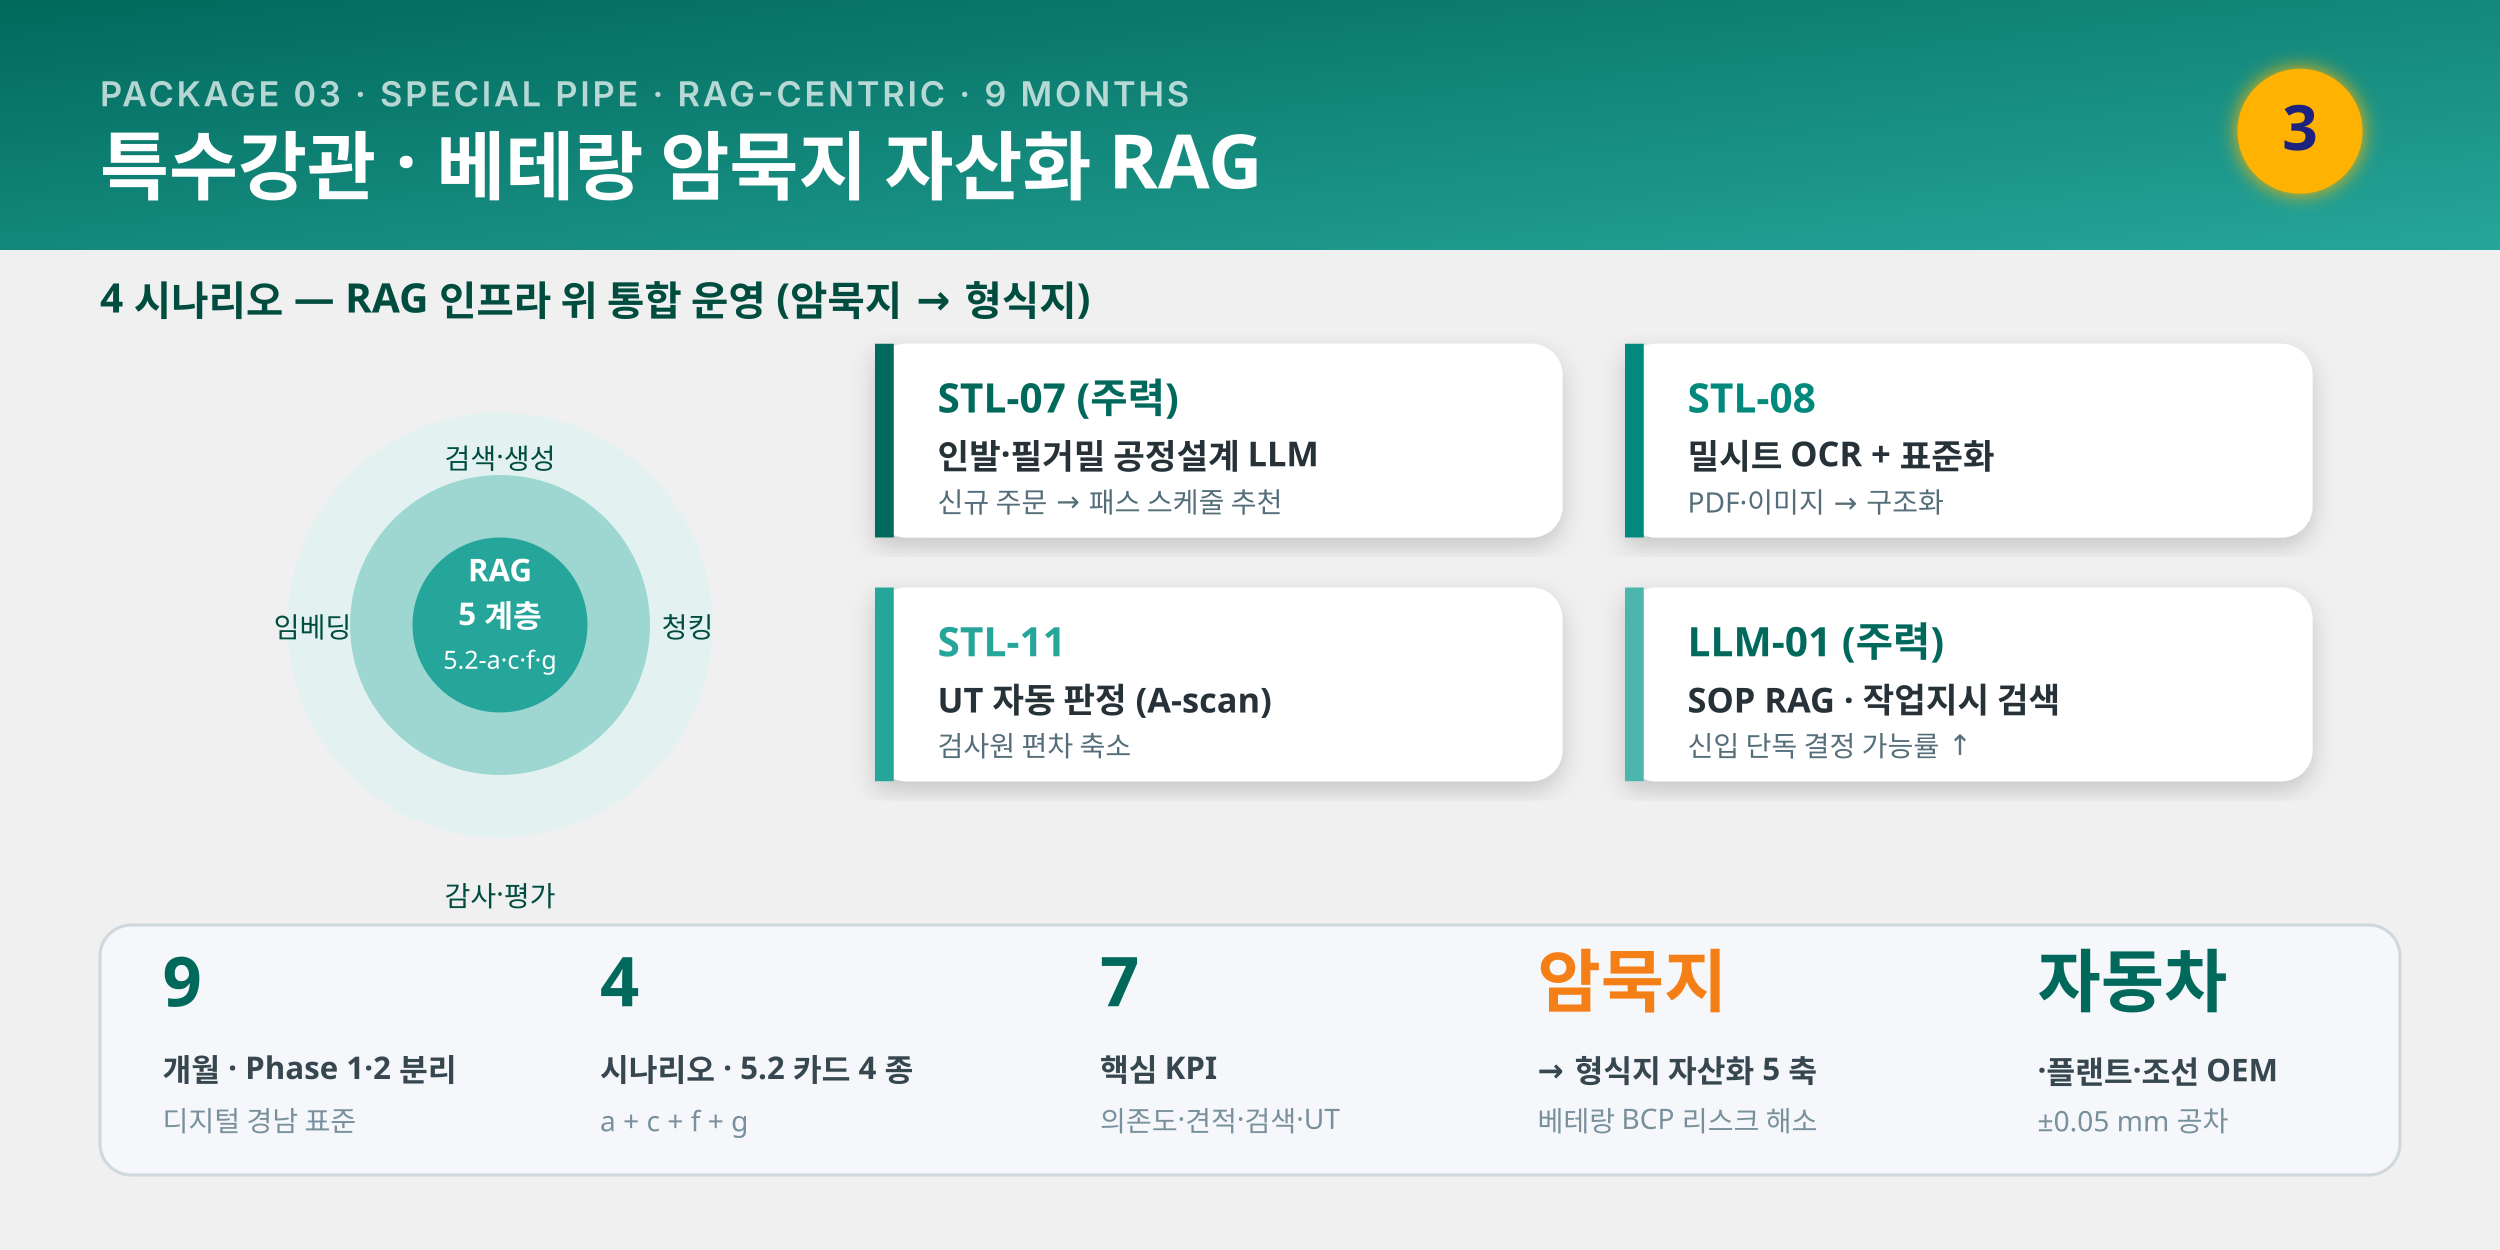
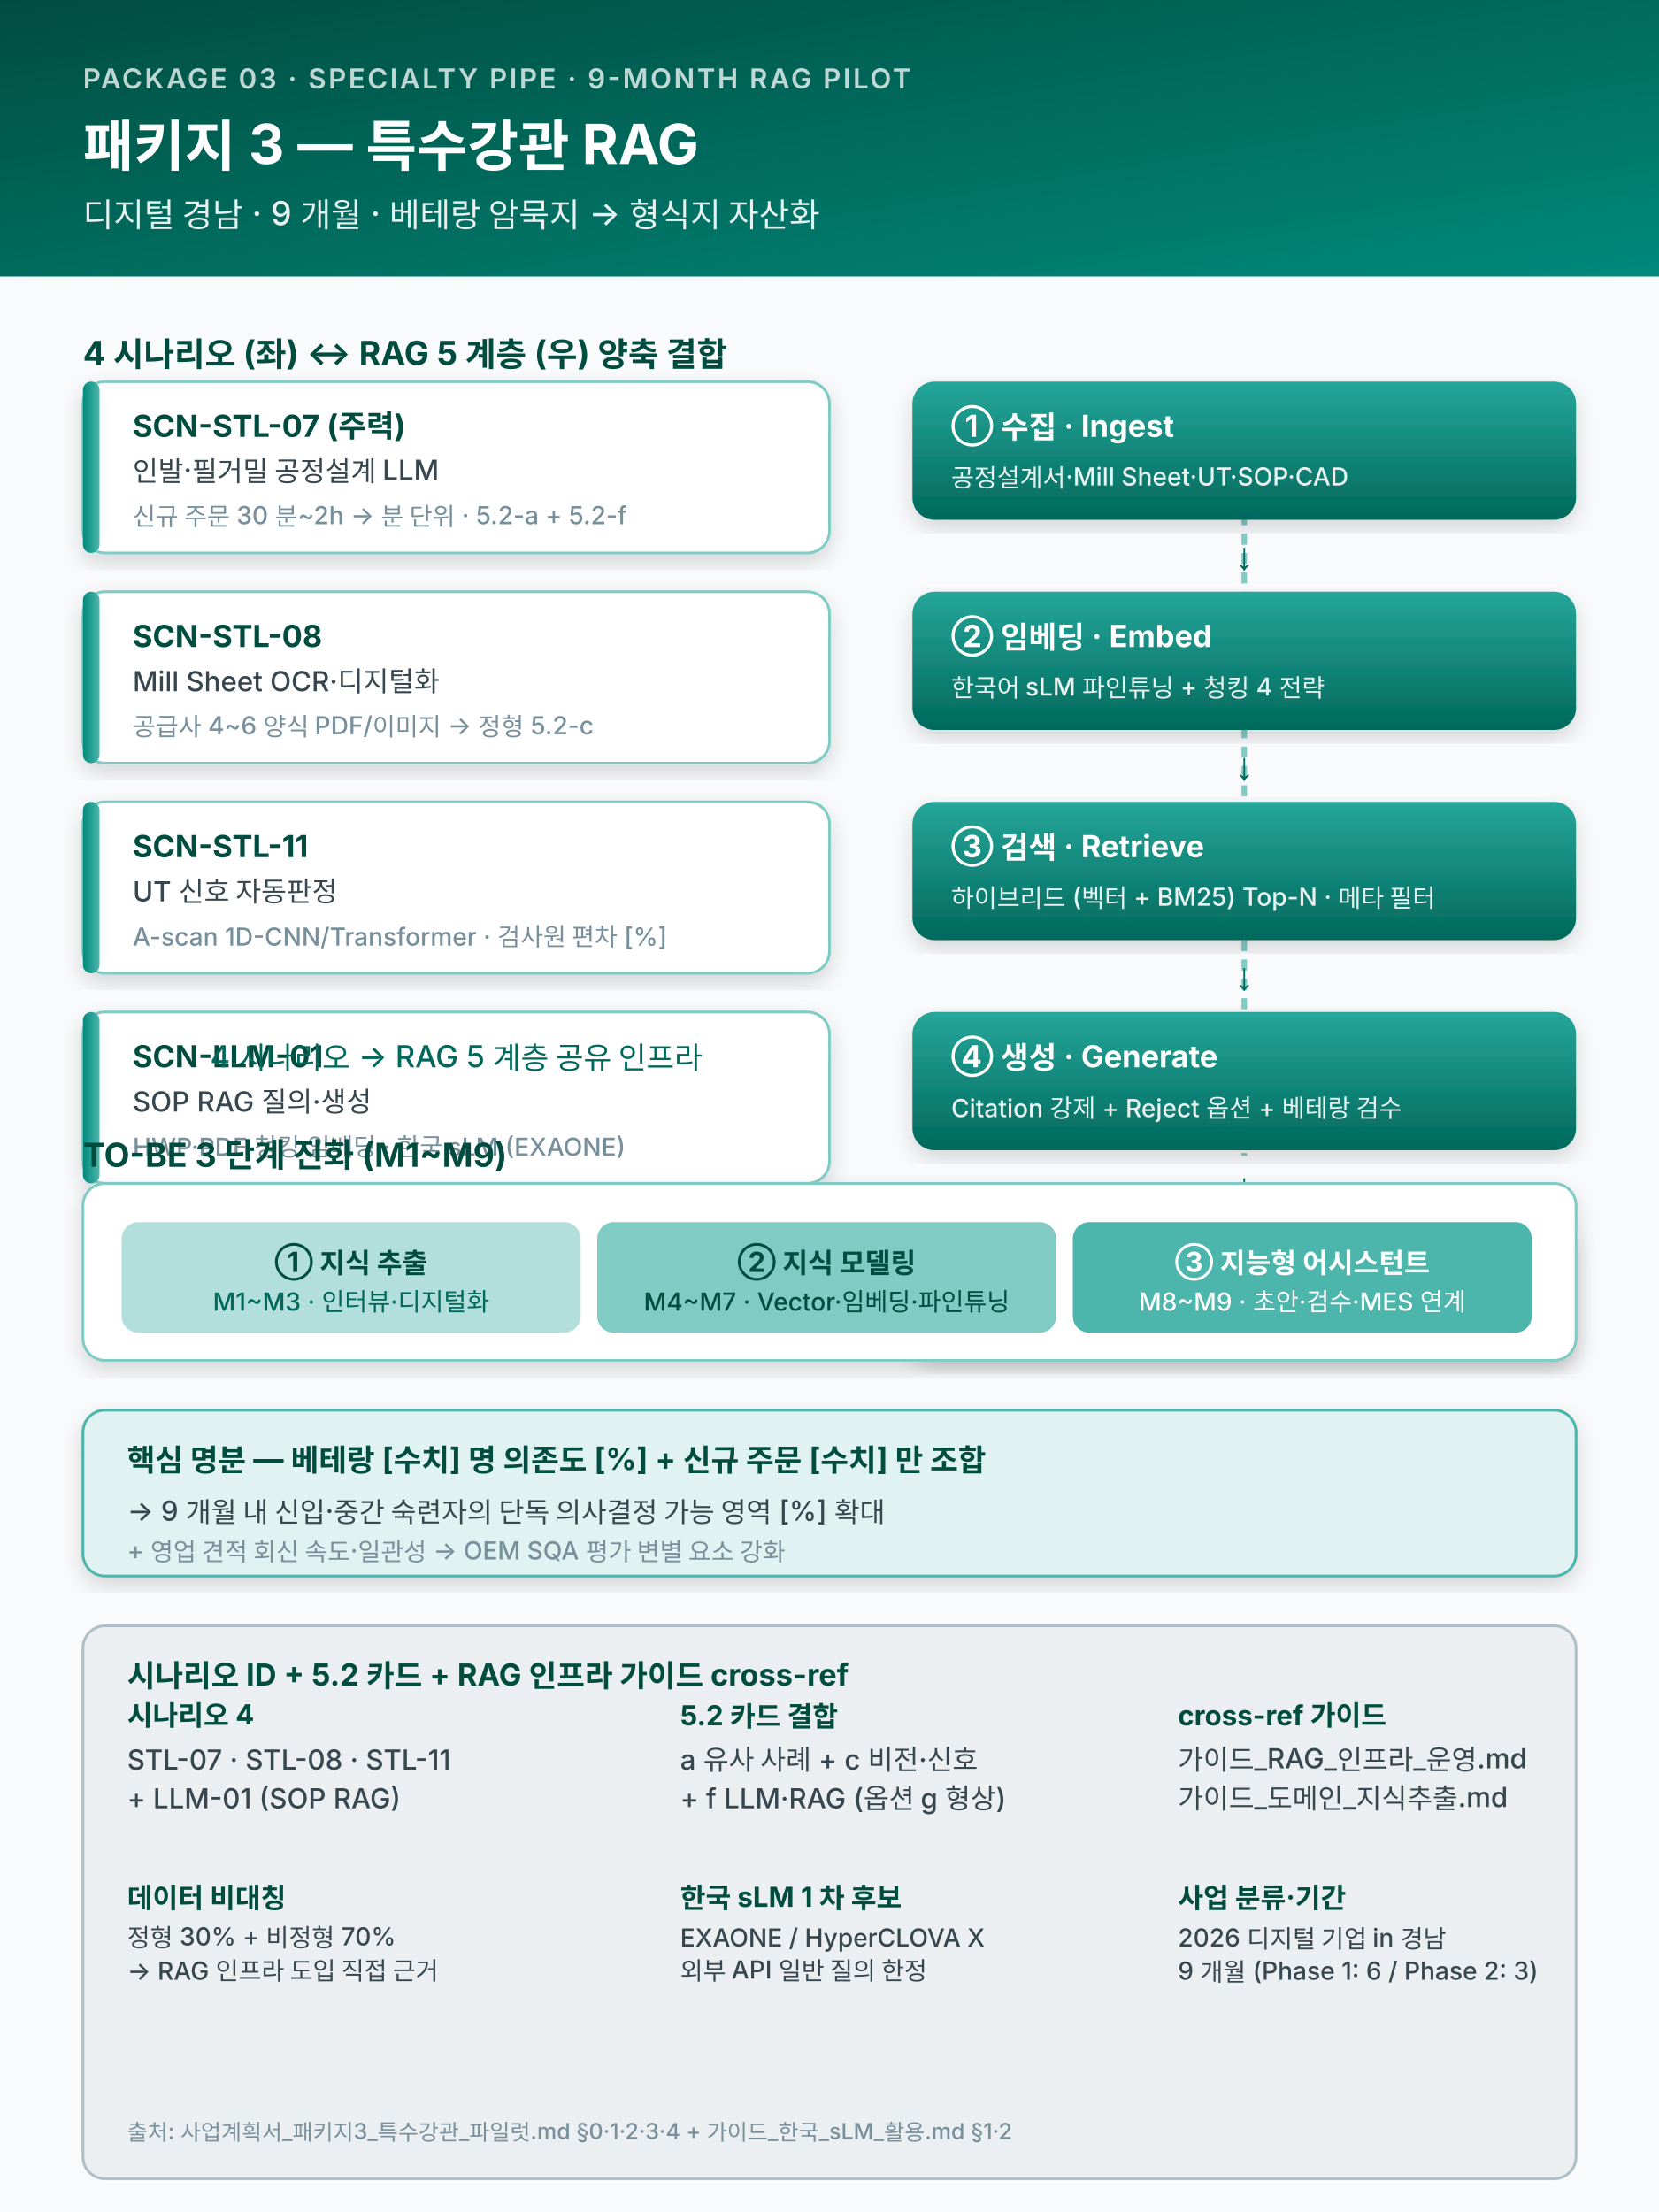
- <svg xmlns="http://www.w3.org/2000/svg" viewBox="0 0 800 400" role="img" aria-label="패키지 3 — 특수강관 (디지털 경남 9 개월, RAG 중심 4 시나리오)" class="zoomable">
+ <svg xmlns="http://www.w3.org/2000/svg" viewBox="0 0 600 800" role="img" aria-label="패키지 3 — 특수강관 RAG 9 개월 (4 시나리오 + RAG 5 계층 수집·임베딩·검색·생성·감사 위→아래 흐름)" class="zoomable">
  <defs>
-     <linearGradient id="pkg3-bg" x1="0" y1="0" x2="1" y2="1">
-       <stop offset="0%" stop-color="#00695C" />
-       <stop offset="100%" stop-color="#26A69A" />
+     <linearGradient id="pkg3-header" x1="0" y1="0" x2="1" y2="1">
+       <stop offset="0%" stop-color="#004D40" />
+       <stop offset="100%" stop-color="#00897B" />
+     </linearGradient>
+     <linearGradient id="pkg3-rag" x1="0" y1="0" x2="0" y2="1">
+       <stop offset="0%" stop-color="#26A69A" />
+       <stop offset="100%" stop-color="#00695C" />
+     </linearGradient>
+     <linearGradient id="pkg3-scn" x1="0" y1="0" x2="1" y2="0">
+       <stop offset="0%" stop-color="#00897B" />
+       <stop offset="100%" stop-color="#4DB6AC" />
    </linearGradient>
    <filter id="pkg3-shadow" x="-10%" y="-10%" width="120%" height="120%">
-       <feDropShadow dx="0" dy="3" stdDeviation="4" flood-color="#000" flood-opacity="0.18" />
-     </filter>
-     <filter id="pkg3-glow" x="-50%" y="-50%" width="200%" height="200%">
-       <feGaussianBlur stdDeviation="3" result="blur" />
-       <feMerge>
-         <feMergeNode in="blur" />
-         <feMergeNode in="SourceGraphic" />
-       </feMerge>
+       <feDropShadow dx="0" dy="3" stdDeviation="4" flood-color="#000" flood-opacity="0.15" />
    </filter>
    <style>
-       .ko { font-family: 'Pretendard', 'Apple SD Gothic Neo', sans-serif; font-weight: 700; }
-       .ko-r { font-family: 'Pretendard', 'Apple SD Gothic Neo', sans-serif; font-weight: 500; }
-       .en { font-family: 'Inter', sans-serif; font-weight: 600; letter-spacing: 0.08em; }
+       .ko { font-family: 'Pretendard', system-ui, -apple-system, sans-serif; font-weight: 700; }
+       .ko-r { font-family: 'Pretendard', system-ui, -apple-system, sans-serif; font-weight: 500; }
+       .en { font-family: 'Pretendard', system-ui, -apple-system, sans-serif; font-weight: 600; letter-spacing: 0.08em; }
    </style>
  </defs>
-   <rect width="800" height="80" fill="url(#pkg3-bg)" />
-   <text x="32" y="34" class="en" fill="rgba(255,255,255,0.7)" font-size="11">PACKAGE 03 · SPECIAL PIPE · RAG-CENTRIC · 9 MONTHS</text>
-   <text x="32" y="62" class="ko" fill="white" font-size="24">특수강관 · 베테랑 암묵지 자산화 RAG</text>
-   <g transform="translate(700, 22)" filter="url(#pkg3-glow)">
-     <circle cx="36" cy="20" r="20" fill="#FFB300" />
-     <text x="36" y="26" text-anchor="middle" class="ko" fill="#1A237E" font-size="20">3</text>
+   <rect width="600" height="800" fill="#F8FAFC" />
+   <rect width="600" height="100" fill="url(#pkg3-header)" />
+   <text x="30" y="32" class="en" fill="rgba(255,255,255,0.75)" font-size="10">PACKAGE 03 · SPECIALTY PIPE · 9-MONTH RAG PILOT</text>
+   <text x="30" y="60" class="ko" fill="white" font-size="20">패키지 3 — 특수강관 RAG</text>
+   <text x="30" y="82" class="ko-r" fill="rgba(255,255,255,0.9)" font-size="12">디지털 경남 · 9 개월 · 베테랑 암묵지 → 형식지 자산화</text>
+   <g transform="translate(30, 118)">
+     <text x="0" y="14" class="ko" fill="#004D40" font-size="12">4 시나리오 (좌) ↔ RAG 5 계층 (우) 양축 결합</text>
  </g>
-   <g transform="translate(32, 100)">
-     <text x="0" y="0" class="ko" fill="#004D40" font-size="13">4 시나리오 — RAG 인프라 위 통합 운영 (암묵지 → 형식지)</text>
-   </g>
-   <g transform="translate(80, 130)">
-     <circle cx="80" cy="70" r="68" fill="#E0F2F1" opacity="0.8" />
-     <circle cx="80" cy="70" r="48" fill="#80CBC4" opacity="0.7" />
-     <circle cx="80" cy="70" r="28" fill="#26A69A" />
-     <text x="80" y="56" text-anchor="middle" class="ko" fill="white" font-size="10">RAG</text>
-     <text x="80" y="70" text-anchor="middle" class="ko" fill="white" font-size="10">5 계층</text>
-     <text x="80" y="84" text-anchor="middle" class="ko-r" fill="white" font-size="8">5.2-a·c·f·g</text>
-     <text x="80" y="20" text-anchor="middle" class="ko-r" fill="#004D40" font-size="9">검색·생성</text>
-     <text x="20" y="74" text-anchor="middle" class="ko-r" fill="#004D40" font-size="9">임베딩</text>
-     <text x="140" y="74" text-anchor="middle" class="ko-r" fill="#004D40" font-size="9">청킹</text>
-     <text x="80" y="160" text-anchor="middle" class="ko-r" fill="#004D40" font-size="9">감사·평가</text>
-   </g>
-   <g transform="translate(280, 110)">
+   <g transform="translate(30, 138)">
    <g filter="url(#pkg3-shadow)">
-       <rect width="220" height="62" rx="10" fill="white" />
-       <rect width="6" height="62" fill="#00695C" />
-       <text x="20" y="22" class="ko" fill="#00695C" font-size="13">STL-07 (주력)</text>
-       <text x="20" y="40" class="ko" fill="#263238" font-size="11">인발·필거밀 공정설계 LLM</text>
-       <text x="20" y="54" class="ko-r" fill="#546E7A" font-size="9">신규 주문 → 패스 스케줄 추천</text>
+       <rect width="270" height="62" rx="8" fill="white" stroke="#80CBC4" stroke-width="1" />
+       <rect width="6" height="62" rx="3" fill="url(#pkg3-scn)" />
+       <text x="18" y="20" class="ko" fill="#004D40" font-size="11">SCN-STL-07 (주력)</text>
+       <text x="18" y="36" class="ko-r" fill="#37474F" font-size="10">인발·필거밀 공정설계 LLM</text>
+       <text x="18" y="52" class="ko-r" fill="#78909C" font-size="9">신규 주문 30 분~2h → 분 단위 · 5.2-a + 5.2-f</text>
    </g>
-     <g filter="url(#pkg3-shadow)" transform="translate(240, 0)">
-       <rect width="220" height="62" rx="10" fill="white" />
-       <rect width="6" height="62" fill="#00897B" />
-       <text x="20" y="22" class="ko" fill="#00897B" font-size="13">STL-08</text>
-       <text x="20" y="40" class="ko" fill="#263238" font-size="11">밀시트 OCR + 표준화</text>
-       <text x="20" y="54" class="ko-r" fill="#546E7A" font-size="9">PDF·이미지 → 구조화</text>
+     <g transform="translate(0, 76)" filter="url(#pkg3-shadow)">
+       <rect width="270" height="62" rx="8" fill="white" stroke="#80CBC4" stroke-width="1" />
+       <rect width="6" height="62" rx="3" fill="url(#pkg3-scn)" />
+       <text x="18" y="20" class="ko" fill="#004D40" font-size="11">SCN-STL-08</text>
+       <text x="18" y="36" class="ko-r" fill="#37474F" font-size="10">Mill Sheet OCR·디지털화</text>
+       <text x="18" y="52" class="ko-r" fill="#78909C" font-size="9">공급사 4~6 양식 PDF/이미지 → 정형 5.2-c</text>
    </g>
-     <g filter="url(#pkg3-shadow)" transform="translate(0, 78)">
-       <rect width="220" height="62" rx="10" fill="white" />
-       <rect width="6" height="62" fill="#26A69A" />
-       <text x="20" y="22" class="ko" fill="#26A69A" font-size="13">STL-11</text>
-       <text x="20" y="40" class="ko" fill="#263238" font-size="11">UT 자동 판정 (A-scan)</text>
-       <text x="20" y="54" class="ko-r" fill="#546E7A" font-size="9">검사원 편차 축소</text>
+     <g transform="translate(0, 152)" filter="url(#pkg3-shadow)">
+       <rect width="270" height="62" rx="8" fill="white" stroke="#80CBC4" stroke-width="1" />
+       <rect width="6" height="62" rx="3" fill="url(#pkg3-scn)" />
+       <text x="18" y="20" class="ko" fill="#004D40" font-size="11">SCN-STL-11</text>
+       <text x="18" y="36" class="ko-r" fill="#37474F" font-size="10">UT 신호 자동판정</text>
+       <text x="18" y="52" class="ko-r" fill="#78909C" font-size="9">A-scan 1D-CNN/Transformer · 검사원 편차 [%]</text>
    </g>
-     <g filter="url(#pkg3-shadow)" transform="translate(240, 78)">
-       <rect width="220" height="62" rx="10" fill="white" />
-       <rect width="6" height="62" fill="#4DB6AC" />
-       <text x="20" y="22" class="ko" fill="#00695C" font-size="13">LLM-01 (주력)</text>
-       <text x="20" y="40" class="ko" fill="#263238" font-size="11">SOP RAG · 작업지시 검색</text>
-       <text x="20" y="54" class="ko-r" fill="#546E7A" font-size="9">신입 단독 결정 가능률 ↑</text>
+     <g transform="translate(0, 228)" filter="url(#pkg3-shadow)">
+       <rect width="270" height="62" rx="8" fill="white" stroke="#80CBC4" stroke-width="1" />
+       <rect width="6" height="62" rx="3" fill="url(#pkg3-scn)" />
+       <text x="18" y="20" class="ko" fill="#004D40" font-size="11">SCN-LLM-01</text>
+       <text x="18" y="36" class="ko-r" fill="#37474F" font-size="10">SOP RAG 질의·생성</text>
+       <text x="18" y="52" class="ko-r" fill="#78909C" font-size="9">HWP·PDF 청킹·임베딩 · 한국 sLM (EXAONE)</text>
    </g>
  </g>
-   <g transform="translate(32, 296)">
-     <rect width="736" height="80" rx="10" fill="#F5F7FA" stroke="#CFD8DC" stroke-width="1" />
-     <g class="ko" font-size="11" fill="#37474F">
-       <text x="20" y="26" font-size="22" font-weight="800" fill="#00695C">9</text>
-       <text x="20" y="50" font-size="10">개월 · Phase 1·2 분리</text>
-       <text x="20" y="66" class="ko-r" font-size="9" fill="#78909C">디지털 경남 표준</text>
-       <text x="160" y="26" font-size="22" font-weight="800" fill="#00695C">4</text>
-       <text x="160" y="50" font-size="10">시나리오 · 5.2 카드 4 종</text>
-       <text x="160" y="66" class="ko-r" font-size="9" fill="#78909C">a + c + f + g</text>
-       <text x="320" y="26" font-size="22" font-weight="800" fill="#00695C">7</text>
-       <text x="320" y="50" font-size="10">핵심 KPI</text>
-       <text x="320" y="66" class="ko-r" font-size="9" fill="#78909C">의존도·견적·검색·UT</text>
-       <text x="460" y="26" font-size="22" font-weight="800" fill="#F57F17">암묵지</text>
-       <text x="460" y="50" font-size="10">→ 형식지 자산화 5 축</text>
-       <text x="460" y="66" class="ko-r" font-size="9" fill="#78909C">베테랑 BCP 리스크 해소</text>
-       <text x="620" y="26" font-size="22" font-weight="800" fill="#00695C">자동차</text>
-       <text x="620" y="50" font-size="10">·플랜트·조선 OEM</text>
-       <text x="620" y="66" class="ko-r" font-size="9" fill="#78909C">±0.05 mm 공차</text>
+   <g transform="translate(330, 138)">
+     <line x1="120" y1="20" x2="120" y2="280" stroke="#80CBC4" stroke-width="2" stroke-dasharray="4 3" />
+     <g filter="url(#pkg3-shadow)">
+       <rect width="240" height="50" rx="8" fill="url(#pkg3-rag)" />
+       <text x="14" y="20" class="ko" fill="white" font-size="11">① 수집 · Ingest</text>
+       <text x="14" y="38" class="ko-r" fill="rgba(255,255,255,0.9)" font-size="9">공정설계서·Mill Sheet·UT·SOP·CAD</text>
+     </g>
+     <text x="120" y="68" text-anchor="middle" fill="#00695C" font-size="14">↓</text>
+     <g transform="translate(0, 76)" filter="url(#pkg3-shadow)">
+       <rect width="240" height="50" rx="8" fill="url(#pkg3-rag)" />
+       <text x="14" y="20" class="ko" fill="white" font-size="11">② 임베딩 · Embed</text>
+       <text x="14" y="38" class="ko-r" fill="rgba(255,255,255,0.9)" font-size="9">한국어 sLM 파인튜닝 + 청킹 4 전략</text>
+     </g>
+     <text x="120" y="144" text-anchor="middle" fill="#00695C" font-size="14">↓</text>
+     <g transform="translate(0, 152)" filter="url(#pkg3-shadow)">
+       <rect width="240" height="50" rx="8" fill="url(#pkg3-rag)" />
+       <text x="14" y="20" class="ko" fill="white" font-size="11">③ 검색 · Retrieve</text>
+       <text x="14" y="38" class="ko-r" fill="rgba(255,255,255,0.9)" font-size="9">하이브리드 (벡터 + BM25) Top-N · 메타 필터</text>
+     </g>
+     <text x="120" y="220" text-anchor="middle" fill="#00695C" font-size="14">↓</text>
+     <g transform="translate(0, 228)" filter="url(#pkg3-shadow)">
+       <rect width="240" height="50" rx="8" fill="url(#pkg3-rag)" />
+       <text x="14" y="20" class="ko" fill="white" font-size="11">④ 생성 · Generate</text>
+       <text x="14" y="38" class="ko-r" fill="rgba(255,255,255,0.9)" font-size="9">Citation 강제 + Reject 옵션 + 베테랑 검수</text>
+     </g>
+     <text x="120" y="296" text-anchor="middle" fill="#00695C" font-size="14">↓</text>
+     <g transform="translate(0, 304)" filter="url(#pkg3-shadow)">
+       <rect width="240" height="50" rx="8" fill="url(#pkg3-rag)" />
+       <text x="14" y="20" class="ko" fill="white" font-size="11">⑤ 감사 · Audit</text>
+       <text x="14" y="38" class="ko-r" fill="rgba(255,255,255,0.9)" font-size="9">골드셋 평가 + 답변 로그 + 권한·보안</text>
    </g>
  </g>
+   <g transform="translate(165, 386)">
+     <text text-anchor="middle" fill="#00695C" font-size="11" class="ko-r">4 시나리오 → RAG 5 계층 공유 인프라</text>
+   </g>
+   <g transform="translate(30, 408)">
+     <text x="0" y="14" class="ko" fill="#004D40" font-size="12">TO-BE 3 단계 진화 (M1~M9)</text>
+   </g>
+   <g transform="translate(30, 428)" filter="url(#pkg3-shadow)">
+     <rect width="540" height="64" rx="8" fill="white" stroke="#80CBC4" stroke-width="1" />
+     <g transform="translate(14, 14)">
+       <rect width="166" height="40" rx="6" fill="#B2DFDB" />
+       <text x="83" y="18" text-anchor="middle" class="ko" fill="#004D40" font-size="10">① 지식 추출</text>
+       <text x="83" y="32" text-anchor="middle" class="ko-r" fill="#00695C" font-size="9">M1~M3 · 인터뷰·디지털화</text>
+     </g>
+     <g transform="translate(186, 14)">
+       <rect width="166" height="40" rx="6" fill="#80CBC4" />
+       <text x="83" y="18" text-anchor="middle" class="ko" fill="#004D40" font-size="10">② 지식 모델링</text>
+       <text x="83" y="32" text-anchor="middle" class="ko-r" fill="#004D40" font-size="9">M4~M7 · Vector·임베딩·파인튜닝</text>
+     </g>
+     <g transform="translate(358, 14)">
+       <rect width="166" height="40" rx="6" fill="#4DB6AC" />
+       <text x="83" y="18" text-anchor="middle" class="ko" fill="white" font-size="10">③ 지능형 어시스턴트</text>
+       <text x="83" y="32" text-anchor="middle" class="ko-r" fill="white" font-size="9">M8~M9 · 초안·검수·MES 연계</text>
+     </g>
+   </g>
+   <g transform="translate(30, 510)" filter="url(#pkg3-shadow)">
+     <rect width="540" height="60" rx="8" fill="#E0F2F1" stroke="#4DB6AC" stroke-width="1" />
+     <text x="16" y="22" class="ko" fill="#004D40" font-size="11">핵심 명분 — 베테랑 [수치] 명 의존도 [%] + 신규 주문 [수치] 만 조합</text>
+     <text x="16" y="40" class="ko-r" fill="#37474F" font-size="10">→ 9 개월 내 신입·중간 숙련자의 단독 의사결정 가능 영역 [%] 확대</text>
+     <text x="16" y="54" class="ko-r" fill="#78909C" font-size="9">+ 영업 견적 회신 속도·일관성 → OEM SQA 평가 변별 요소 강화</text>
+   </g>
+   <g transform="translate(30, 588)">
+     <rect width="540" height="200" rx="8" fill="#ECEFF1" stroke="#B0BEC5" stroke-width="1" />
+     <text x="16" y="22" class="ko" fill="#004D40" font-size="11">시나리오 ID + 5.2 카드 + RAG 인프라 가이드 cross-ref</text>
+     <g transform="translate(16, 36)" class="ko-r" font-size="10" fill="#37474F">
+       <text y="0" class="ko" fill="#004D40">시나리오 4</text>
+       <text y="16">STL-07 · STL-08 · STL-11</text>
+       <text y="30">+ LLM-01 (SOP RAG)</text>
+       <text x="200" y="0" class="ko" fill="#004D40">5.2 카드 결합</text>
+       <text x="200" y="16">a 유사 사례 + c 비전·신호</text>
+       <text x="200" y="30">+ f LLM·RAG (옵션 g 형상)</text>
+       <text x="380" y="0" class="ko" fill="#004D40">cross-ref 가이드</text>
+       <text x="380" y="16">가이드_RAG_인프라_운영.md</text>
+       <text x="380" y="30">가이드_도메인_지식추출.md</text>
+     </g>
+     <g transform="translate(16, 102)" class="ko-r" font-size="9" fill="#37474F">
+       <text y="0" class="ko" fill="#004D40" font-size="10">데이터 비대칭</text>
+       <text y="14">정형 30% + 비정형 70%</text>
+       <text y="26">→ RAG 인프라 도입 직접 근거</text>
+       <text x="200" y="0" class="ko" fill="#004D40" font-size="10">한국 sLM 1 차 후보</text>
+       <text x="200" y="14">EXAONE / HyperCLOVA X</text>
+       <text x="200" y="26">외부 API 일반 질의 한정</text>
+       <text x="380" y="0" class="ko" fill="#004D40" font-size="10">사업 분류·기간</text>
+       <text x="380" y="14">2026 디지털 기업 in 경남</text>
+       <text x="380" y="26">9 개월 (Phase 1: 6 / Phase 2: 3)</text>
+     </g>
+     <text x="16" y="186" class="ko-r" fill="#78909C" font-size="8">출처: 사업계획서_패키지3_특수강관_파일럿.md §0·1·2·3·4 + 가이드_한국_sLM_활용.md §1·2</text>
+   </g>
</svg>
